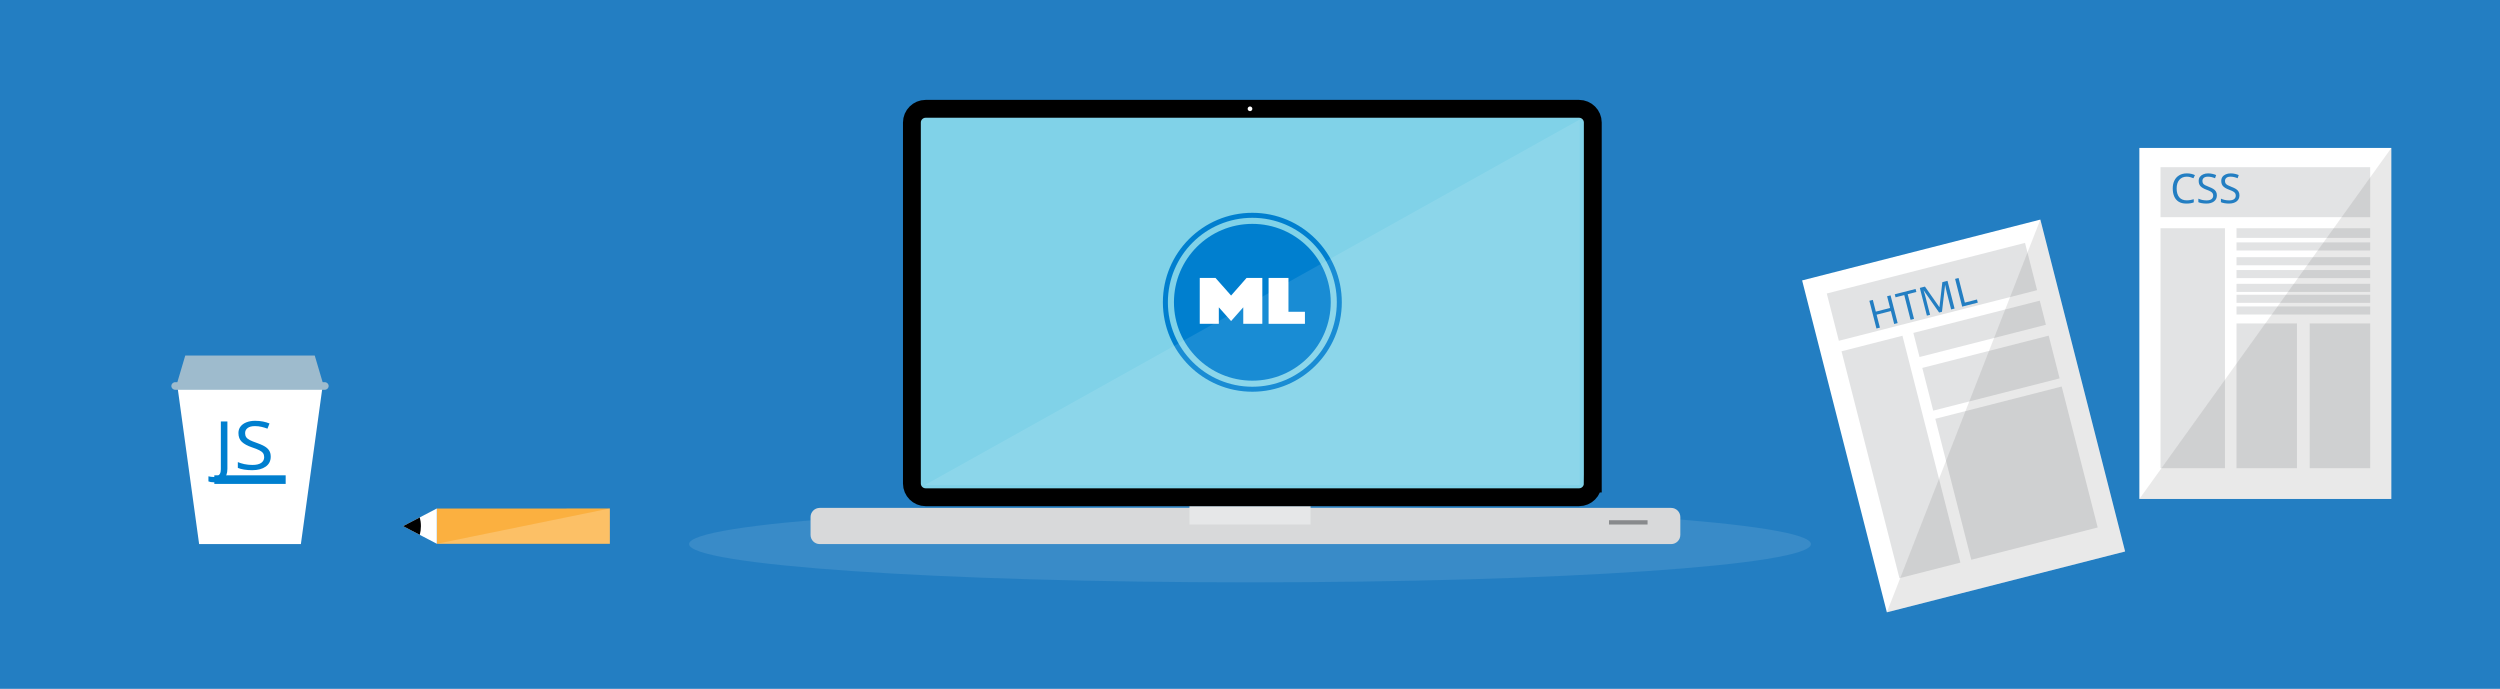
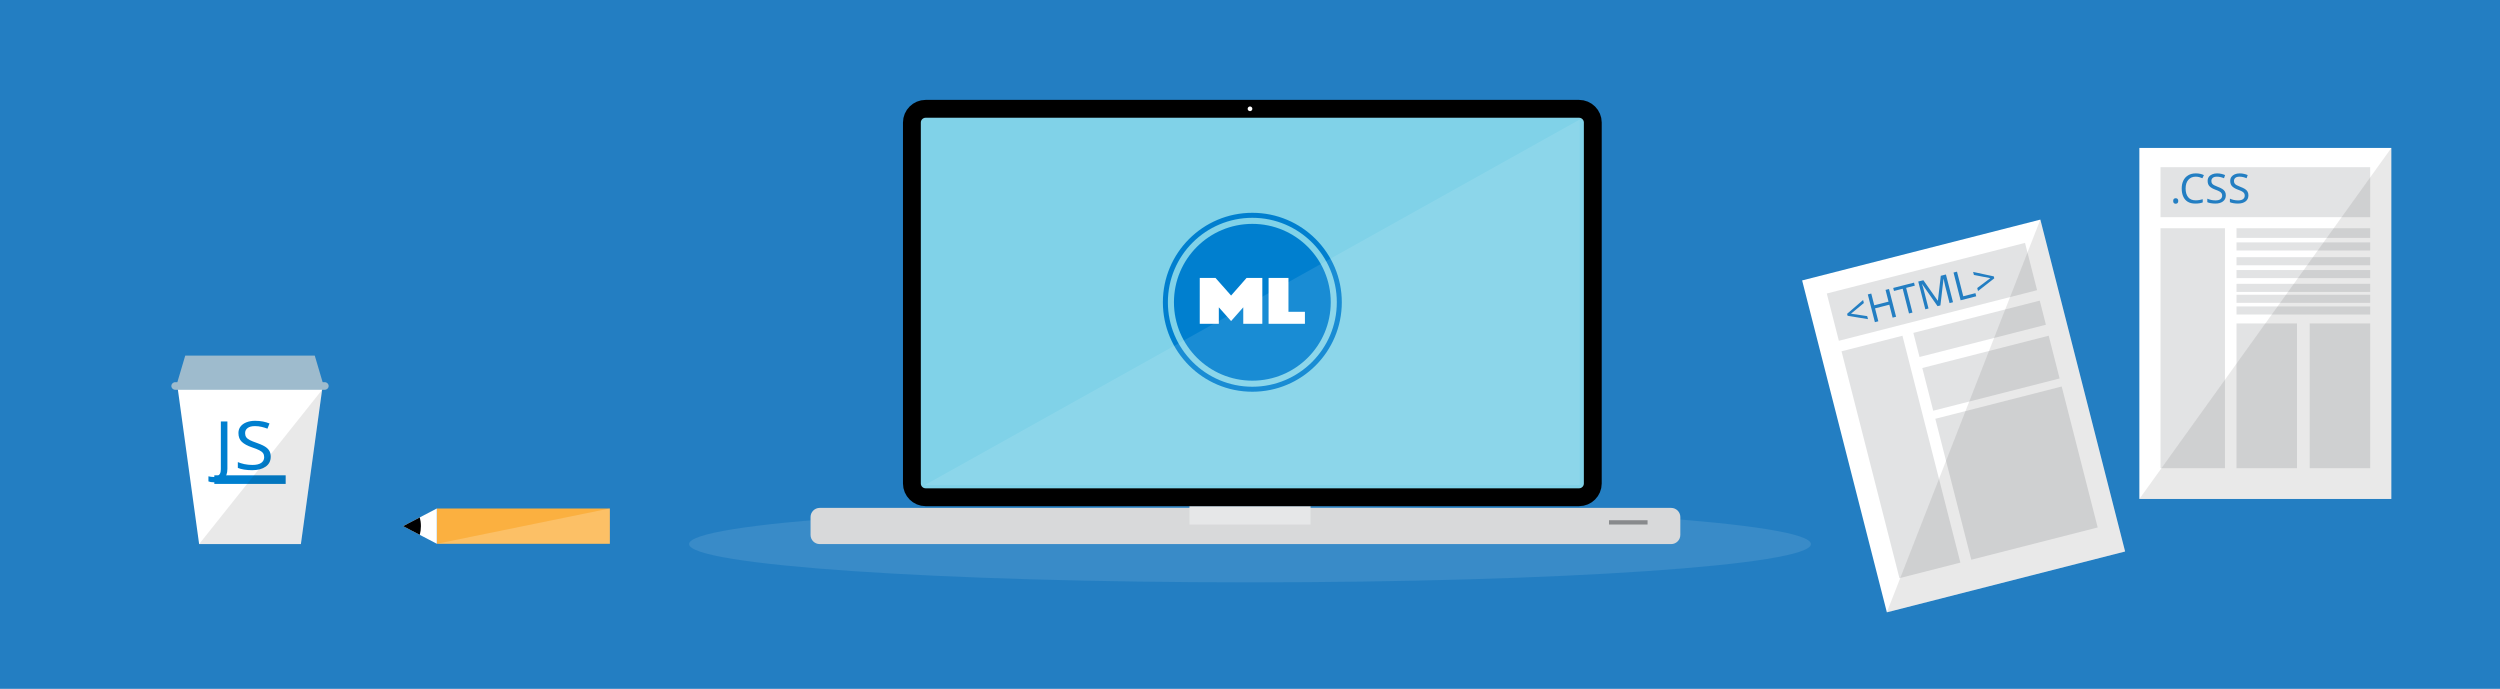
- <svg xmlns="http://www.w3.org/2000/svg" version="1.1" x="0px" y="0px" width="700px" height="192.869px" viewBox="0 0 700 192.869" enable-background="new 0 0 700 192.869" xml:space="preserve">
+ <svg xmlns="http://www.w3.org/2000/svg" version="1.1" id="Layer_1" x="0px" y="0px" width="700px" height="192.869px" viewBox="0 0 700 192.869" enable-background="new 0 0 700 192.869" xml:space="preserve">
  <g id="Layer_2">
    <rect fill="#237EC2" width="700" height="192.869" />
  </g>
-   <g id="Layer_1">
-     <ellipse opacity="0.1" fill="#FFFFFF" enable-background="new    " cx="350" cy="152.343" rx="157.061" ry="10.715" />
+   <ellipse opacity="0.1" fill="#FFFFFF" enable-background="new    " cx="350" cy="152.343" rx="157.061" ry="10.715" />
+   <g>
+     <path fill="#D8D9DA" d="M470.49,149.784c0,1.408-1.152,2.559-2.562,2.559H229.513c-1.408,0-2.559-1.15-2.559-2.559v-5.012   c0-1.407,1.151-2.562,2.559-2.562H467.93c1.408,0,2.562,1.151,2.562,2.562L470.49,149.784L470.49,149.784z" />
+   </g>
+   <rect x="450.521" y="145.666" fill="#888A8C" width="10.797" height="1.2" />
+   <rect x="333.047" y="141.726" fill="#E6E7E8" width="33.906" height="5.143" />
+   <g>
+     <path fill="#80D2E8" d="M445.981,135.39c0,2.109-1.729,3.838-3.84,3.838h-182.97c-2.111,0-3.839-1.729-3.839-3.838V34.308   c0-2.111,1.729-3.838,3.839-3.838h182.972c2.11,0,3.84,1.727,3.84,3.838L445.981,135.39L445.981,135.39z" />
+     <path fill="none" stroke="#000000" stroke-width="5" stroke-miterlimit="10" d="M445.981,135.39c0,2.109-1.729,3.838-3.84,3.838   h-182.97c-2.111,0-3.839-1.729-3.839-3.838V34.308c0-2.111,1.729-3.838,3.839-3.838h182.972c2.11,0,3.84,1.727,3.84,3.838   L445.981,135.39L445.981,135.39z" />
+   </g>
+   <circle fill="#FFFFFF" cx="350" cy="30.469" r="0.658" />
+   <g>
+     <polygon fill="#FFFFFF" points="70,108.06 49.664,108.06 55.754,152.343 70,152.343 84.247,152.343 90.337,108.06  " />
+     <path fill="#9EBBCD" d="M90.938,107.013h-0.602l-2.207-7.453H70H51.87l-2.207,7.453h-0.602c-0.598,0-1.083,0.479-1.083,1.065   s0.485,1.063,1.083,1.063h41.876c0.598,0,1.083-0.478,1.083-1.063C92.021,107.489,91.537,107.013,90.938,107.013z" />
+     <text transform="matrix(1.0856 0 0 1 59.9561 131.4648)" fill="#007FCF" font-family="'HelveticaNeue-CondensedBold'" font-size="18.843">JS</text>
+     <rect x="60.012" y="133.089" fill="#007FCF" width="19.976" height="2.407" />
+   </g>
+   <g>
+     <rect x="122.312" y="142.382" fill="#FBB040" width="48.444" height="9.878" />
+     <polygon fill="#FFFFFF" points="122.312,142.375 112.862,147.315 122.315,152.254  " />
+     <path d="M117.539,149.759c0.201-0.732,0.314-1.562,0.316-2.443c0-0.881-0.116-1.711-0.315-2.441l-4.677,2.443L117.539,149.759z" />
+   </g>
+   <polygon opacity="0.2" fill="#FFFFFF" enable-background="new    " points="170.757,142.362 122.315,152.254 170.76,152.24 " />
+   <g>
    <g>
-       <path fill="#D8D9DA" d="M470.49,149.784c0,1.408-1.152,2.559-2.561,2.559H229.513c-1.408,0-2.559-1.15-2.559-2.559v-5.011    c0-1.408,1.151-2.561,2.559-2.561H467.93c1.408,0,2.561,1.152,2.561,2.561V149.784z" />
-     </g>
-     <rect x="450.521" y="145.666" fill="#888A8C" width="10.797" height="1.2" />
-     <rect x="333.047" y="141.725" fill="#E6E7E8" width="33.906" height="5.142" />
-     <g>
-       <path fill="#80D2E8" d="M445.981,135.39c0,2.109-1.728,3.838-3.838,3.838H259.172c-2.111,0-3.839-1.729-3.839-3.838V34.308    c0-2.111,1.729-3.838,3.839-3.838h182.972c2.11,0,3.838,1.727,3.838,3.838V135.39z" />
-       <path fill="none" stroke="#000000" stroke-width="5" stroke-miterlimit="10" d="M445.981,135.39c0,2.109-1.728,3.838-3.838,3.838    H259.172c-2.111,0-3.839-1.729-3.839-3.838V34.308c0-2.111,1.729-3.838,3.839-3.838h182.972c2.11,0,3.838,1.727,3.838,3.838    V135.39z" />
-     </g>
-     <circle fill="#FFFFFF" cx="350" cy="30.469" r="0.658" />
-     <g>
-       <polygon fill="#FFFFFF" points="70,108.06 49.664,108.06 55.754,152.343 70,152.343 84.247,152.343 90.337,108.06   " />
-       <path fill="#9EBBCD" d="M90.938,107.013h-0.602l-2.207-7.454H70H51.87l-2.207,7.454h-0.602c-0.598,0-1.083,0.477-1.083,1.065    c0,0.588,0.485,1.064,1.083,1.064h41.876c0.598,0,1.083-0.477,1.083-1.064C92.021,107.489,91.537,107.013,90.938,107.013z" />
-       <text transform="matrix(1.0856 0 0 1 59.9561 131.4648)" fill="#007FCF" font-family="'HelveticaNeue-CondensedBold'" font-size="18.843">JS</text>
-       <rect x="60.012" y="133.089" fill="#007FCF" width="19.976" height="2.407" />
+       <path fill="#007FCF" d="M350.657,59.584c-13.835,0-25.051,11.216-25.051,25.051s11.215,25.052,25.051,25.052    c13.835,0,25.051-11.217,25.051-25.052S364.492,59.584,350.657,59.584z M350.657,108.285c-13.062,0-23.65-10.588-23.65-23.649    c0-13.061,10.588-23.65,23.65-23.65c13.061,0,23.649,10.588,23.649,23.65C374.307,97.696,363.718,108.285,350.657,108.285z" />
+       <circle fill="#007FCF" cx="350.657" cy="84.636" r="21.951" />
    </g>
    <g>
-       <rect x="122.312" y="142.382" transform="matrix(-1 1.813491e-04 -1.813491e-04 -1 293.0941 294.615)" fill="#FBB040" width="48.444" height="9.877" />
-       <polygon fill="#FFFFFF" points="122.312,142.375 112.862,147.316 122.315,152.254   " />
-       <path d="M117.539,149.759c0.201-0.732,0.314-1.562,0.316-2.443c0-0.881-0.116-1.712-0.315-2.443l-4.677,2.444L117.539,149.759z" />
+       <path fill="#FFFFFF" d="M335.933,77.823h4.411l4.361,4.931l4.335-4.931h4.411v12.846h-5.338v-4.622l-3.409,3.852l-3.433-3.852    v4.622h-5.339L335.933,77.823L335.933,77.823z" />
+       <path fill="#FFFFFF" d="M355.206,77.823h5.563v9.476h4.609v3.371h-10.175L355.206,77.823L355.206,77.823z" />
    </g>
-     <polygon opacity="0.2" fill="#FFFFFF" enable-background="new    " points="170.757,142.363 122.315,152.254 170.76,152.24  " />
-     <g>
-       <g>
-         <path fill="#007FCF" d="M350.657,59.584c-13.835,0-25.051,11.216-25.051,25.051c0,13.835,11.215,25.051,25.051,25.051     c13.835,0,25.051-11.216,25.051-25.051C375.708,70.8,364.492,59.584,350.657,59.584z M350.657,108.285     c-13.062,0-23.65-10.588-23.65-23.649s10.588-23.65,23.65-23.65c13.061,0,23.649,10.588,23.649,23.65     C374.307,97.697,363.718,108.285,350.657,108.285z" />
-         <circle fill="#007FCF" cx="350.657" cy="84.636" r="21.951" />
-       </g>
-       <g>
-         <path fill="#FFFFFF" d="M335.933,77.823h4.411l4.361,4.931l4.335-4.931h4.411v12.846h-5.338v-4.622l-3.409,3.852l-3.433-3.852     v4.622h-5.339V77.823L335.933,77.823z" />
-         <path fill="#FFFFFF" d="M355.206,77.823h5.563v9.476h4.611v3.371h-10.175V77.823L355.206,77.823z" />
-       </g>
-     </g>
-     <polyline opacity="0.1" fill="#FFFFFF" enable-background="new    " points="442.337,33.454 258.94,135.817 442.337,135.817  " />
-     <g>
-       <rect x="515.382" y="68.508" transform="matrix(-0.9689 0.2474 -0.2474 -0.9689 1111.333 93.288)" fill="#FFFFFF" width="68.848" height="95.915" />
-       <rect x="512.29" y="74.879" transform="matrix(-0.9689 0.2474 -0.2474 -0.9689 1085.266 27.056)" fill="#E2E3E4" width="57.286" height="13.665" />
-       <rect x="523.454" y="95.148" transform="matrix(-0.9689 0.2474 -0.2474 -0.9689 1079.62 120.2164)" fill="#E2E3E4" width="17.607" height="65.563" />
-       <rect x="536.026" y="88.583" transform="matrix(-0.9689 0.2474 -0.2474 -0.9689 1114.125 44.1431)" fill="#E2E3E4" width="36.526" height="6.964" />
-       <rect x="539.196" y="98.303" transform="matrix(-0.9689 0.2474 -0.2474 -0.9689 1123.435 67.7936)" fill="#E2E3E4" width="36.525" height="12.349" />
-       <rect x="546.346" y="112.119" transform="matrix(-0.9689 0.2474 -0.2474 -0.9689 1144.443 121.1574)" fill="#E2E3E4" width="36.526" height="40.731" />
-       <polyline opacity="0.1" fill="#231F20" enable-background="new    " points="571.297,61.482 528.316,171.45 595.026,154.416   " />
-     </g>
-     <rect x="599.023" y="41.423" fill="#FFFFFF" width="70.549" height="98.285" />
-     <rect x="604.949" y="46.809" fill="#E2E3E4" width="58.701" height="14.002" />
-     <rect x="604.949" y="63.907" fill="#E2E3E4" width="18.041" height="67.185" />
-     <rect x="626.221" y="63.907" fill="#E2E3E4" width="37.428" height="2.703" />
-     <rect x="626.221" y="72.011" fill="#E2E3E4" width="37.428" height="2.264" />
-     <rect x="626.221" y="75.608" fill="#E2E3E4" width="37.428" height="2.264" />
-     <rect x="626.221" y="79.472" fill="#E2E3E4" width="37.428" height="2.264" />
-     <rect x="626.221" y="82.531" fill="#E2E3E4" width="37.428" height="2.264" />
-     <rect x="626.221" y="85.8" fill="#E2E3E4" width="37.428" height="2.264" />
-     <rect x="626.221" y="67.871" fill="#E2E3E4" width="37.428" height="2.264" />
-     <rect x="646.717" y="90.566" fill="#E2E3E4" width="16.932" height="40.525" />
-     <rect x="626.221" y="90.566" fill="#E2E3E4" width="16.932" height="40.525" />
-     <polyline opacity="0.1" fill="#231F20" enable-background="new    " points="669.574,41.423 599.023,139.71 669.574,139.71  " />
-     <text transform="matrix(0.9689 -0.2474 0.2474 0.9689 524.3447 92.2539)" fill="#237EC2" font-family="'Helvetica-Bold'" font-size="11.241">HTML</text>
-     <text transform="matrix(1 0 0 1 607.6631 56.8916)" fill="#237EC2" font-family="'Helvetica-Bold'" font-size="11.518">CSS</text>
  </g>
+   <polyline opacity="0.1" fill="#FFFFFF" enable-background="new    " points="442.337,33.454 258.94,135.817 442.337,135.817 " />
+   <g>
+     <rect x="515.382" y="68.512" transform="matrix(-0.9689 0.2474 -0.2474 -0.9689 1111.333 93.2939)" fill="#FFFFFF" width="68.846" height="95.913" />
+     <rect x="512.292" y="74.885" transform="matrix(-0.9689 0.2474 -0.2474 -0.9689 1085.269 27.0632)" fill="#E2E3E4" width="57.284" height="13.665" />
+     <rect x="523.454" y="95.15" transform="matrix(-0.9689 0.2474 -0.2474 -0.9689 1079.62 120.2164)" fill="#E2E3E4" width="17.607" height="65.56" />
+     <rect x="536.026" y="88.586" transform="matrix(-0.9689 0.2474 -0.2474 -0.9689 1114.123 44.139)" fill="#E2E3E4" width="36.525" height="6.964" />
+     <rect x="539.197" y="98.317" transform="matrix(-0.9689 0.2474 -0.2474 -0.9689 1123.441 67.8285)" fill="#E2E3E4" width="36.525" height="12.349" />
+     <rect x="546.348" y="112.108" transform="matrix(-0.9689 0.2474 -0.2474 -0.9689 1144.442 121.1415)" fill="#E2E3E4" width="36.524" height="40.73" />
+     <polyline opacity="0.1" fill="#231F20" enable-background="new    " points="571.297,61.482 528.316,171.45 595.026,154.416  " />
+   </g>
+   <rect x="599.023" y="41.423" fill="#FFFFFF" width="70.549" height="98.285" />
+   <rect x="604.949" y="46.809" fill="#E2E3E4" width="58.701" height="14.002" />
+   <rect x="604.949" y="63.907" fill="#E2E3E4" width="18.041" height="67.185" />
+   <rect x="626.221" y="63.907" fill="#E2E3E4" width="37.43" height="2.703" />
+   <rect x="626.221" y="72.011" fill="#E2E3E4" width="37.43" height="2.264" />
+   <rect x="626.221" y="75.608" fill="#E2E3E4" width="37.43" height="2.264" />
+   <rect x="626.221" y="79.472" fill="#E2E3E4" width="37.43" height="2.264" />
+   <rect x="626.221" y="82.531" fill="#E2E3E4" width="37.43" height="2.264" />
+   <rect x="626.221" y="85.8" fill="#E2E3E4" width="37.43" height="2.264" />
+   <rect x="626.221" y="67.871" fill="#E2E3E4" width="37.43" height="2.264" />
+   <rect x="646.717" y="90.566" fill="#E2E3E4" width="16.934" height="40.525" />
+   <rect x="626.221" y="90.566" fill="#E2E3E4" width="16.934" height="40.525" />
+   <polyline opacity="0.1" fill="#231F20" enable-background="new    " points="669.574,41.423 599.023,139.71 669.574,139.71 " />
+   <text transform="matrix(0.9689 -0.2474 0.2474 0.9689 517.6777 92.0684)" fill="#237EC2" font-family="'Helvetica-Bold'" font-size="11.241">&lt;HTML&gt;</text>
+   <text transform="matrix(1 0 0 1 607.6631 56.8916)" fill="#237EC2" font-family="'Helvetica-Bold'" font-size="11.518">.CSS </text>
+   <polygon opacity="0.1" fill="#231F20" enable-background="new    " points="90.188,109.142 55.754,152.343 84.247,152.343 " />
</svg>
